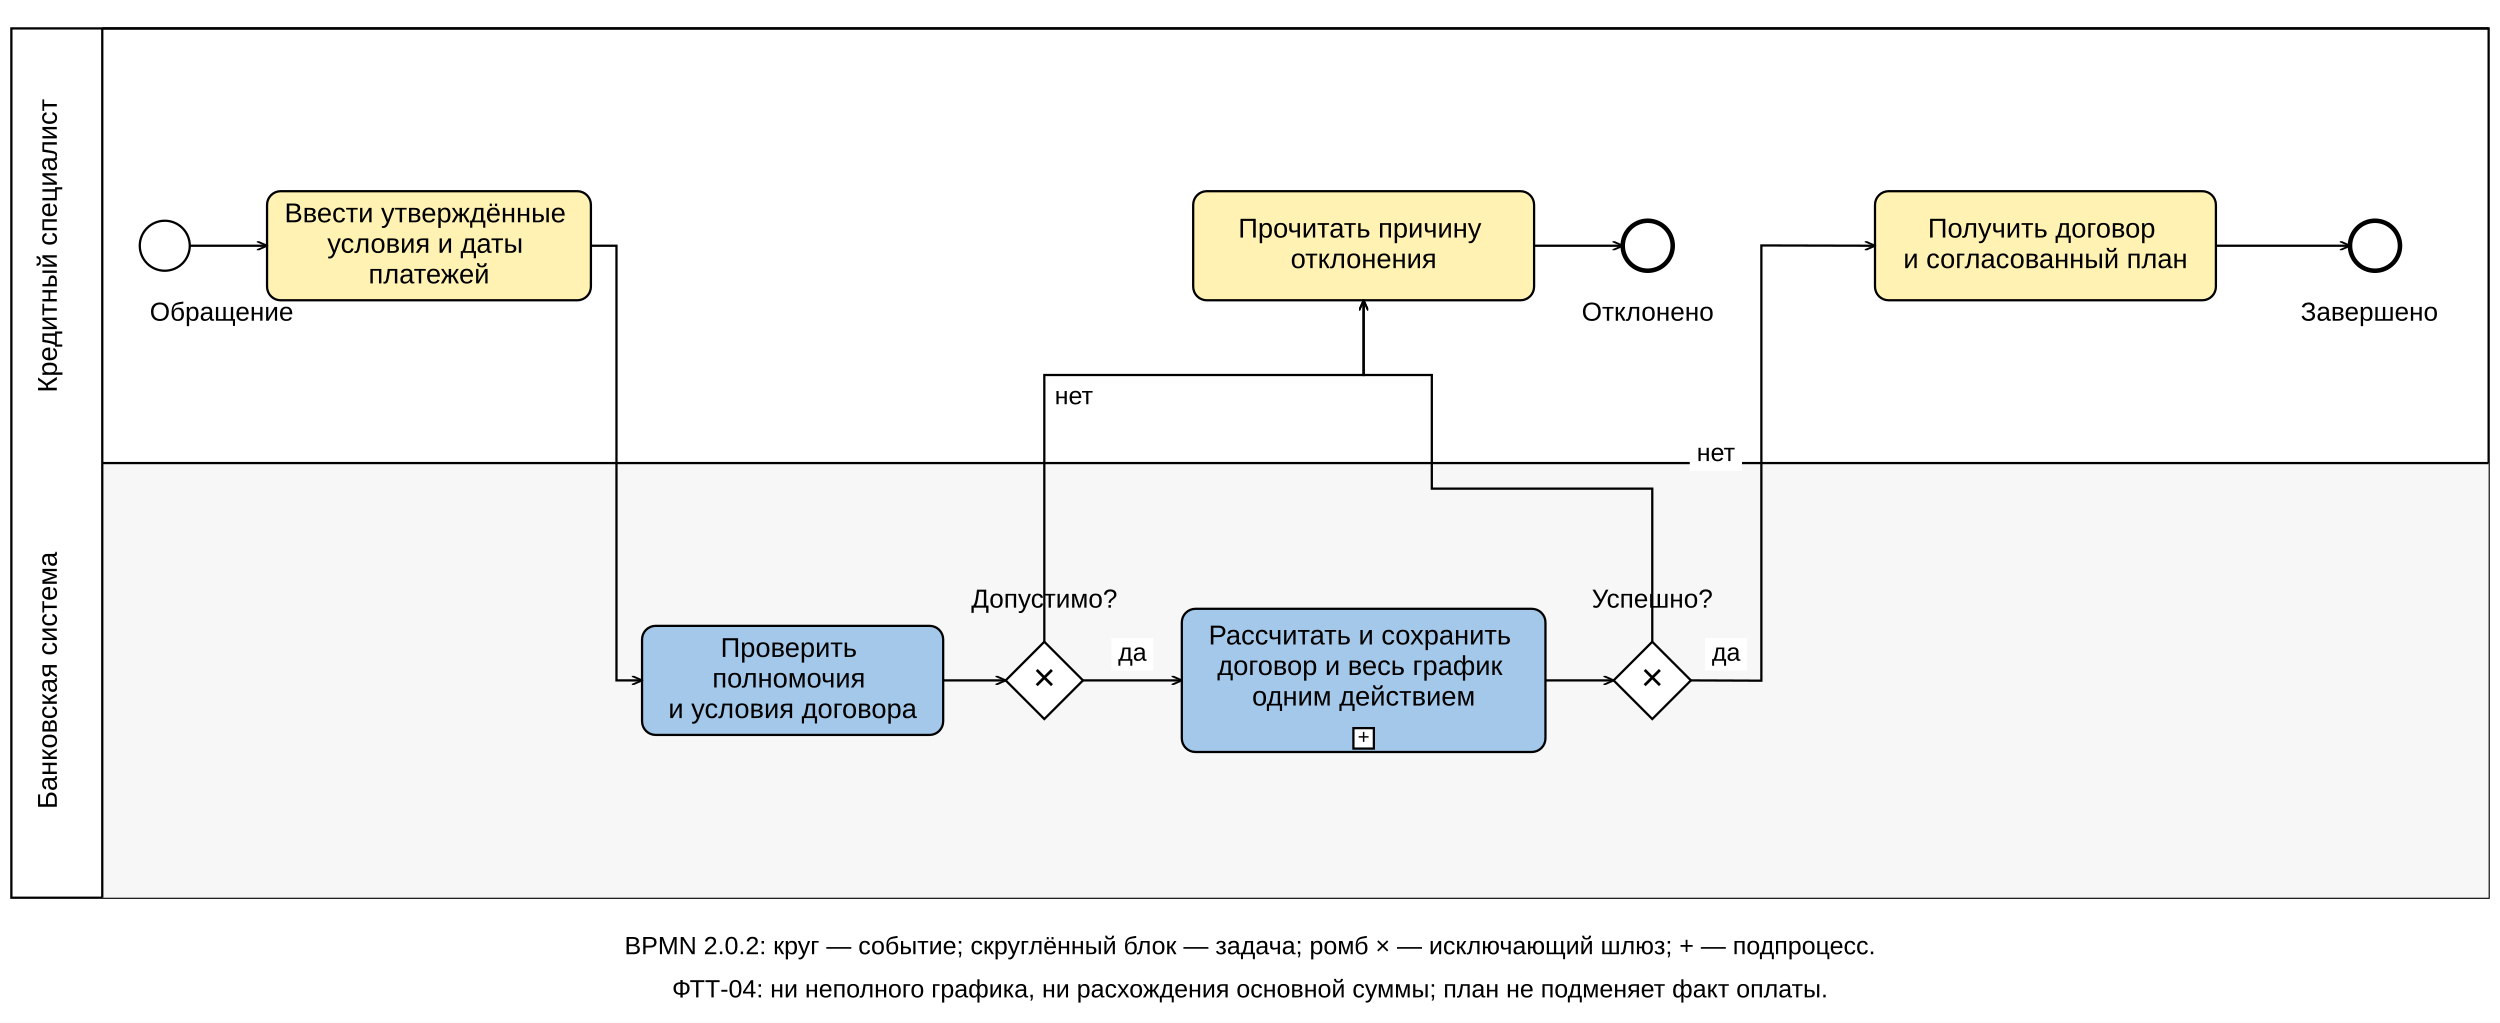
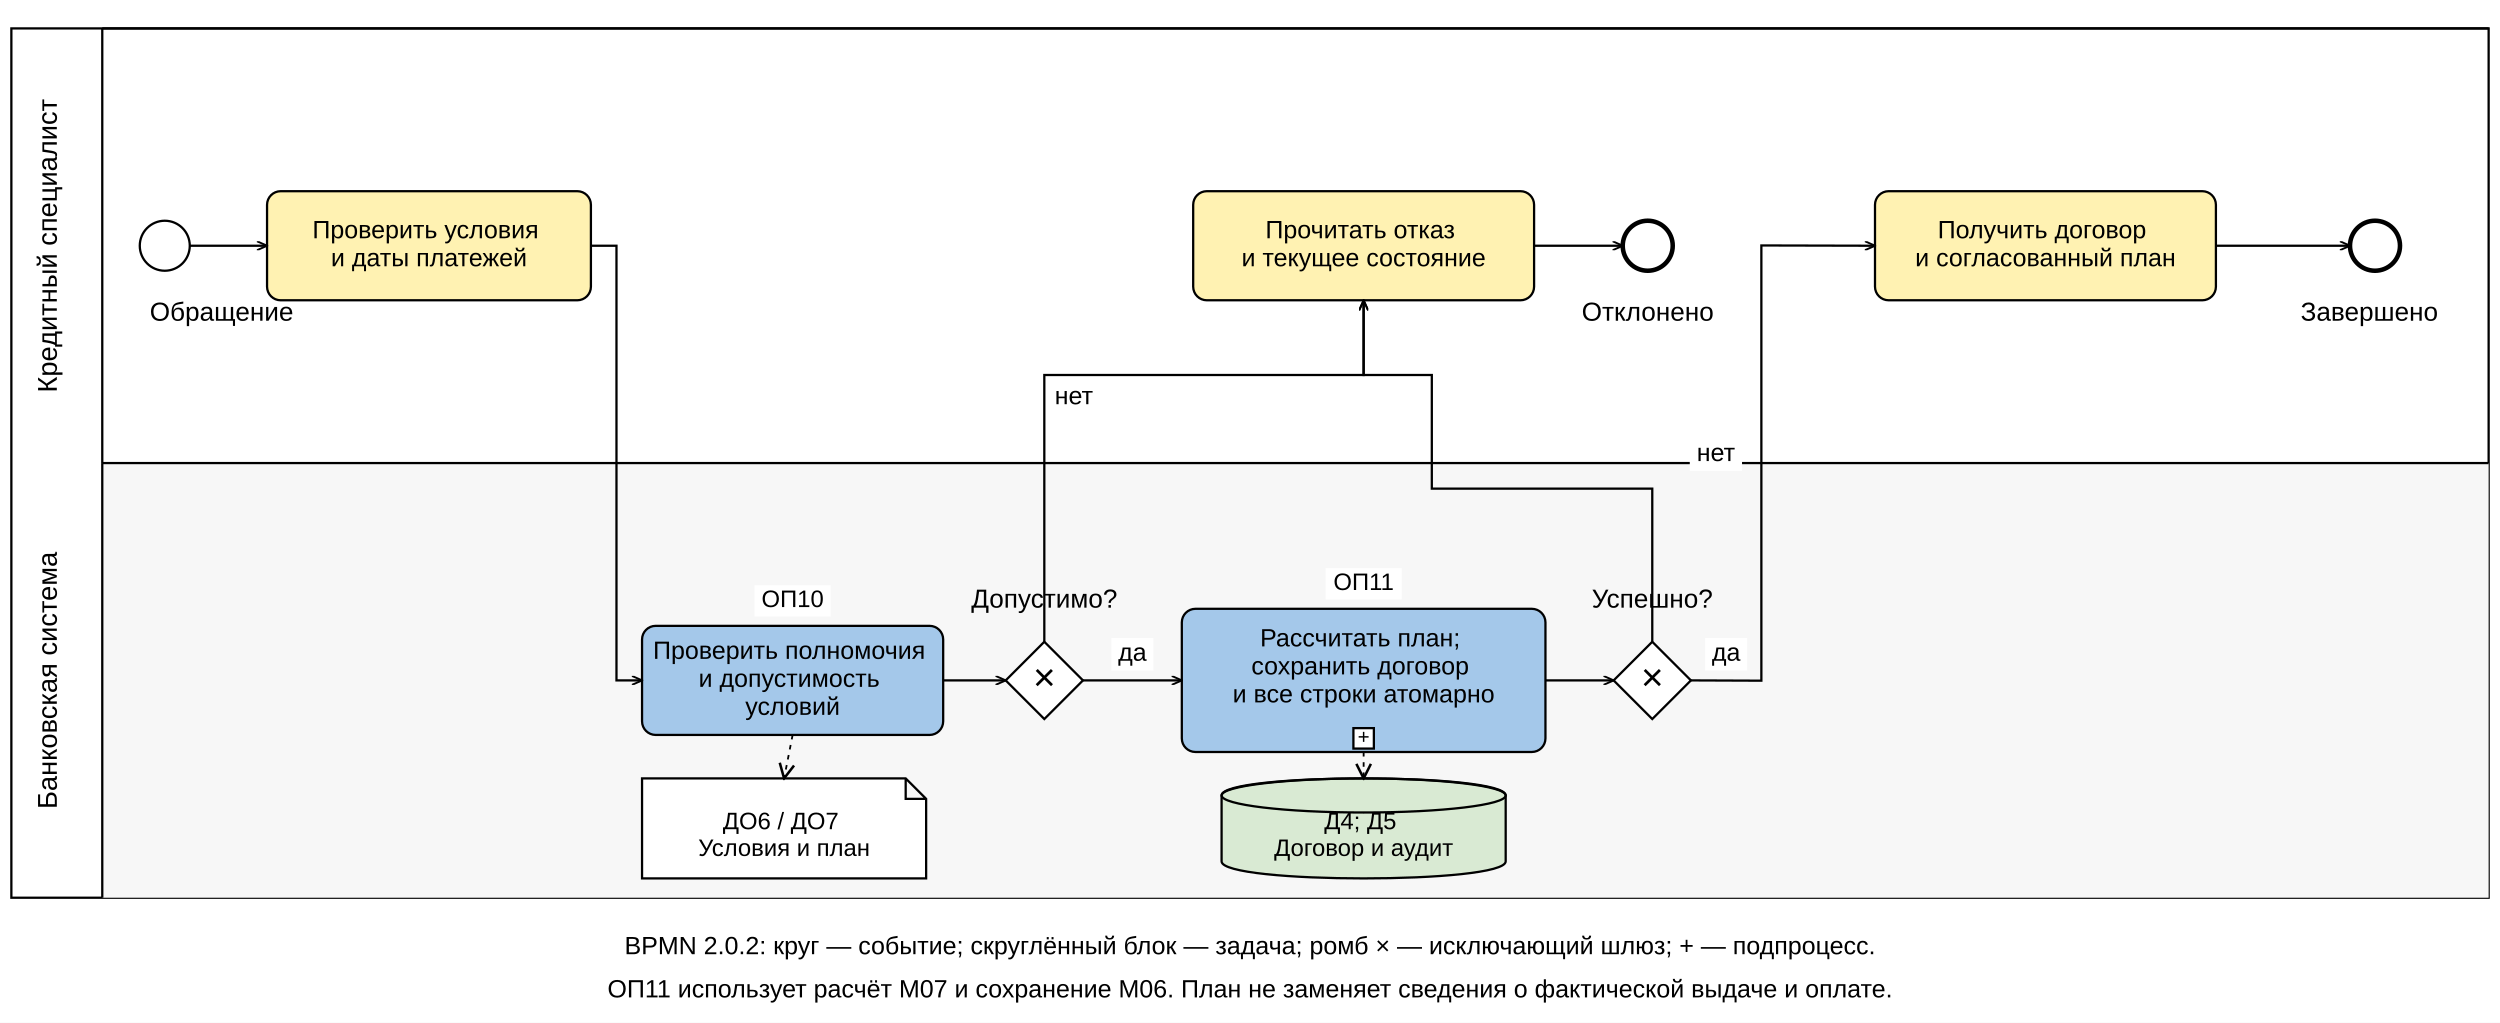
<svg xmlns="http://www.w3.org/2000/svg" width="2200" height="900" viewBox="0 0 2200 900">
  <defs>
    <marker id="arrow" markerWidth="10" markerHeight="8" refX="9" refY="4" orient="auto" markerUnits="userSpaceOnUse">
      <path d="M 0 0 L 9 4 L 0 8" fill="none" stroke="black" stroke-width="1.7" />
    </marker>
  </defs>
  <rect width="100%" height="100%" fill="white" />
  <rect x="10" y="25" width="2180" height="765" fill="white" stroke="black" stroke-width="2" />
  <polyline points="90,25.0 2190,25.0" fill="none" stroke="black" stroke-width="2" />
  <polyline points="90,25.0 90,407.5" fill="none" stroke="black" stroke-width="2" />
  <text x="50" y="216.25" text-anchor="middle" transform="rotate(-90 50 216.25)" font-family="Arial" font-size="24">Кредитный специалист</text>
  <rect x="90" y="407.5" width="2100" height="382.5" fill="#F7F7F7" />
  <polyline points="90,407.5 2190,407.5" fill="none" stroke="black" stroke-width="2" />
  <polyline points="90,407.5 90,790.0" fill="none" stroke="black" stroke-width="2" />
  <text x="50" y="598.75" text-anchor="middle" transform="rotate(-90 50 598.75)" font-family="Arial" font-size="24">Банковская система</text>
+   <defs>
+     <marker id="dataArrow" markerWidth="10" markerHeight="10" refX="9" refY="5" orient="auto">
+       <path d="M1,1 L9,5 L1,9" fill="none" stroke="black" stroke-width="1.4" />
+     </marker>
+   </defs>
  <circle cx="145" cy="216.25" r="22" fill="white" stroke="black" stroke-width="2" />
  <text x="195" y="282.23" text-anchor="middle" font-family="Arial" font-size="23" fill="black">
    <tspan x="195" dy="0">Обращение</tspan>
  </text>
  <rect x="235" y="168.25" width="285" height="96" rx="12" fill="#FFF2B2" stroke="black" stroke-width="2" />
-   <text x="377.5" y="195.61" text-anchor="middle" font-family="Arial" font-size="24" fill="black">
-     <tspan x="377.5" dy="0">Ввести утверждённые</tspan>
-     <tspan x="377.5" dy="26.88">условия и даты</tspan>
-     <tspan x="377.5" dy="26.88">платежей</tspan>
+   <text x="377.5" y="209.65" text-anchor="middle" font-family="Arial" font-size="22" fill="black">
+     <tspan x="377.5" dy="0">Проверить условия</tspan>
+     <tspan x="377.5" dy="24.64">и даты платежей</tspan>
  </text>
  <rect x="565" y="550.75" width="265" height="96" rx="12" fill="#A4C8EA" stroke="black" stroke-width="2" />
-   <text x="697.5" y="578.11" text-anchor="middle" font-family="Arial" font-size="24" fill="black">
-     <tspan x="697.5" dy="0">Проверить</tspan>
-     <tspan x="697.5" dy="26.88">полномочия</tspan>
-     <tspan x="697.5" dy="26.88">и условия договора</tspan>
+   <text x="697.5" y="579.83" text-anchor="middle" font-family="Arial" font-size="22" fill="black">
+     <tspan x="697.5" dy="0">Проверить полномочия</tspan>
+     <tspan x="697.5" dy="24.64">и допустимость</tspan>
+     <tspan x="697.5" dy="24.64">условий</tspan>
  </text>
  <polygon points="919.0,564.75 953,598.75 919.0,632.75 885,598.75" fill="white" stroke="black" stroke-width="2" />
  <text x="919.0" y="607.59" text-anchor="middle" font-family="Arial" font-size="34" fill="black">
    <tspan x="919.0" dy="0">×</tspan>
  </text>
  <text x="919" y="534.73" text-anchor="middle" font-family="Arial" font-size="23" fill="black">
    <tspan x="919" dy="0">Допустимо?</tspan>
  </text>
  <rect x="1040" y="535.75" width="320" height="126" rx="12" fill="#A4C8EA" stroke="black" stroke-width="2" />
-   <text x="1200.0" y="567.11" text-anchor="middle" font-family="Arial" font-size="24" fill="black">
-     <tspan x="1200.0" dy="0">Рассчитать и сохранить</tspan>
-     <tspan x="1200.0" dy="26.88">договор и весь график</tspan>
-     <tspan x="1200.0" dy="26.88">одним действием</tspan>
+   <text x="1200.0" y="568.83" text-anchor="middle" font-family="Arial" font-size="22" fill="black">
+     <tspan x="1200.0" dy="0">Рассчитать план;</tspan>
+     <tspan x="1200.0" dy="24.64">сохранить договор</tspan>
+     <tspan x="1200.0" dy="24.64">и все строки атомарно</tspan>
  </text>
  <rect x="1191.0" y="640.75" width="18" height="18" rx="0" fill="white" stroke="black" stroke-width="2" />
  <text x="1200.0" y="654.43" text-anchor="middle" font-family="Arial" font-size="18" fill="black">
    <tspan x="1200.0" dy="0">+</tspan>
  </text>
  <polygon points="1454.0,564.75 1488,598.75 1454.0,632.75 1420,598.75" fill="white" stroke="black" stroke-width="2" />
  <text x="1454.0" y="607.59" text-anchor="middle" font-family="Arial" font-size="34" fill="black">
    <tspan x="1454.0" dy="0">×</tspan>
  </text>
  <text x="1454" y="534.73" text-anchor="middle" font-family="Arial" font-size="23" fill="black">
    <tspan x="1454" dy="0">Успешно?</tspan>
  </text>
  <rect x="1650" y="168.25" width="300" height="96" rx="12" fill="#FFF2B2" stroke="black" stroke-width="2" />
-   <text x="1800.0" y="209.05" text-anchor="middle" font-family="Arial" font-size="24" fill="black">
+   <text x="1800.0" y="209.65" text-anchor="middle" font-family="Arial" font-size="22" fill="black">
    <tspan x="1800.0" dy="0">Получить договор</tspan>
-     <tspan x="1800.0" dy="26.88">и согласованный план</tspan>
+     <tspan x="1800.0" dy="24.64">и согласованный план</tspan>
  </text>
  <circle cx="2090" cy="216.25" r="22" fill="white" stroke="black" stroke-width="4" />
  <text x="2085" y="282.23" text-anchor="middle" font-family="Arial" font-size="23" fill="black">
    <tspan x="2085" dy="0">Завершено</tspan>
  </text>
  <rect x="1050" y="168.25" width="300" height="96" rx="12" fill="#FFF2B2" stroke="black" stroke-width="2" />
-   <text x="1200.0" y="209.05" text-anchor="middle" font-family="Arial" font-size="24" fill="black">
-     <tspan x="1200.0" dy="0">Прочитать причину</tspan>
-     <tspan x="1200.0" dy="26.88">отклонения</tspan>
+   <text x="1200.0" y="209.65" text-anchor="middle" font-family="Arial" font-size="22" fill="black">
+     <tspan x="1200.0" dy="0">Прочитать отказ</tspan>
+     <tspan x="1200.0" dy="24.64">и текущее состояние</tspan>
  </text>
  <circle cx="1450" cy="216.25" r="22" fill="white" stroke="black" stroke-width="4" />
  <text x="1450" y="282.23" text-anchor="middle" font-family="Arial" font-size="23" fill="black">
    <tspan x="1450" dy="0">Отклонено</tspan>
  </text>
  <polyline points="167,216.25 235,216.25" fill="none" stroke="black" stroke-width="2" marker-end="url(#arrow)" />
  <polyline points="520,216.25 542.5,216.25 542.5,598.75 565,598.75" fill="none" stroke="black" stroke-width="2" marker-end="url(#arrow)" />
  <polyline points="830,598.75 885,598.75" fill="none" stroke="black" stroke-width="2" marker-end="url(#arrow)" />
  <polyline points="953,598.75 1040,598.75" fill="none" stroke="black" stroke-width="2" marker-end="url(#arrow)" />
  <rect x="978.0" y="561.43" width="37.0" height="28.64" fill="white" />
  <text x="996.5" y="581.47" text-anchor="middle" font-family="Arial" font-size="22" fill="black">
    <tspan x="996.5" dy="0">да</tspan>
  </text>
  <polyline points="1360,598.75 1420,598.75" fill="none" stroke="black" stroke-width="2" marker-end="url(#arrow)" />
  <polyline points="1488,598.75 1550,599 1550,216 1650,216.25" fill="none" stroke="black" stroke-width="2" marker-end="url(#arrow)" />
  <rect x="1500.5" y="561.43" width="37.0" height="28.64" fill="white" />
  <text x="1519.0" y="581.47" text-anchor="middle" font-family="Arial" font-size="22" fill="black">
    <tspan x="1519.0" dy="0">да</tspan>
  </text>
  <polyline points="1950,216.25 2068,216.25" fill="none" stroke="black" stroke-width="2" marker-end="url(#arrow)" />
  <polyline points="1350,216.25 1428,216.25" fill="none" stroke="black" stroke-width="2" marker-end="url(#arrow)" />
  <polyline points="919.0,564.75 919,330 1200,330 1200.0,264.25" fill="none" stroke="black" stroke-width="2" marker-end="url(#arrow)" />
  <rect x="922.008" y="335.68" width="45.984" height="28.64" fill="white" />
  <text x="945" y="355.72" text-anchor="middle" font-family="Arial" font-size="22" fill="black">
    <tspan x="945" dy="0">нет</tspan>
  </text>
  <polyline points="1454.0,564.75 1454,430 1260,430 1260,330 1200,330 1200.0,264.25" fill="none" stroke="black" stroke-width="2" marker-end="url(#arrow)" />
  <rect x="1487.008" y="385.68" width="45.984" height="28.64" fill="white" />
  <text x="1510" y="405.72" text-anchor="middle" font-family="Arial" font-size="22" fill="black">
    <tspan x="1510" dy="0">нет</tspan>
  </text>
+   <rect x="664.0" y="514.99" width="67.0" height="27.52" fill="white" />
+   <text x="697.5" y="534.21" text-anchor="middle" font-family="Arial" font-size="21" fill="black">
+     <tspan x="697.5" dy="0">ОП10</tspan>
+   </text>
+   <rect x="1166.508" y="499.99" width="66.984" height="27.52" fill="white" />
+   <text x="1200.0" y="519.21" text-anchor="middle" font-family="Arial" font-size="21" fill="black">
+     <tspan x="1200.0" dy="0">ОП11</tspan>
+   </text>
+   <path d="M565,685 H797 L815,703 V773 H565 Z M797,685 V703 H815" fill="white" stroke="black" stroke-width="2" />
+   <text x="690.0" y="729.70" text-anchor="middle" font-family="Arial" font-size="21" fill="black">
+     <tspan x="690.0" dy="0">ДО6 / ДО7</tspan>
+     <tspan x="690.0" dy="23.52">Условия и план</tspan>
+   </text>
+   <polyline points="697.5,646.75 690.0,685" fill="none" stroke="black" stroke-width="1.6" stroke-dasharray="4 5" marker-end="url(#dataArrow)" />
+   <path d="M1075,700 C1075,680 1325,680 1325,700 V758 C1325,778 1075,778 1075,758 Z" fill="#D9EAD3" stroke="black" stroke-width="2" />
+   <ellipse cx="1200.0" cy="700" rx="125.0" ry="15" fill="none" stroke="black" stroke-width="2" />
+   <text x="1200.0" y="729.70" text-anchor="middle" font-family="Arial" font-size="21" fill="black">
+     <tspan x="1200.0" dy="0">Д4; Д5</tspan>
+     <tspan x="1200.0" dy="23.52">Договор и аудит</tspan>
+   </text>
+   <polyline points="1200.0,661.75 1200.0,685" fill="none" stroke="black" stroke-width="1.6" stroke-dasharray="4 5" marker-end="url(#dataArrow)" />
  <text x="1100.0" y="839.72" text-anchor="middle" font-family="Arial" font-size="22" fill="black">
    <tspan x="1100.0" dy="0">BPMN 2.0.2: круг — событие; скруглённый блок — задача; ромб × — исключающий шлюз; + — подпроцесс.</tspan>
  </text>
  <text x="1100.0" y="877.72" text-anchor="middle" font-family="Arial" font-size="22" fill="black">
-     <tspan x="1100.0" dy="0">ФТТ-04: ни неполного графика, ни расхождения основной суммы; план не подменяет факт оплаты.</tspan>
+     <tspan x="1100.0" dy="0">ОП11 использует расчёт М07 и сохранение М06. План не заменяет сведения о фактической выдаче и оплате.</tspan>
  </text>
</svg>
